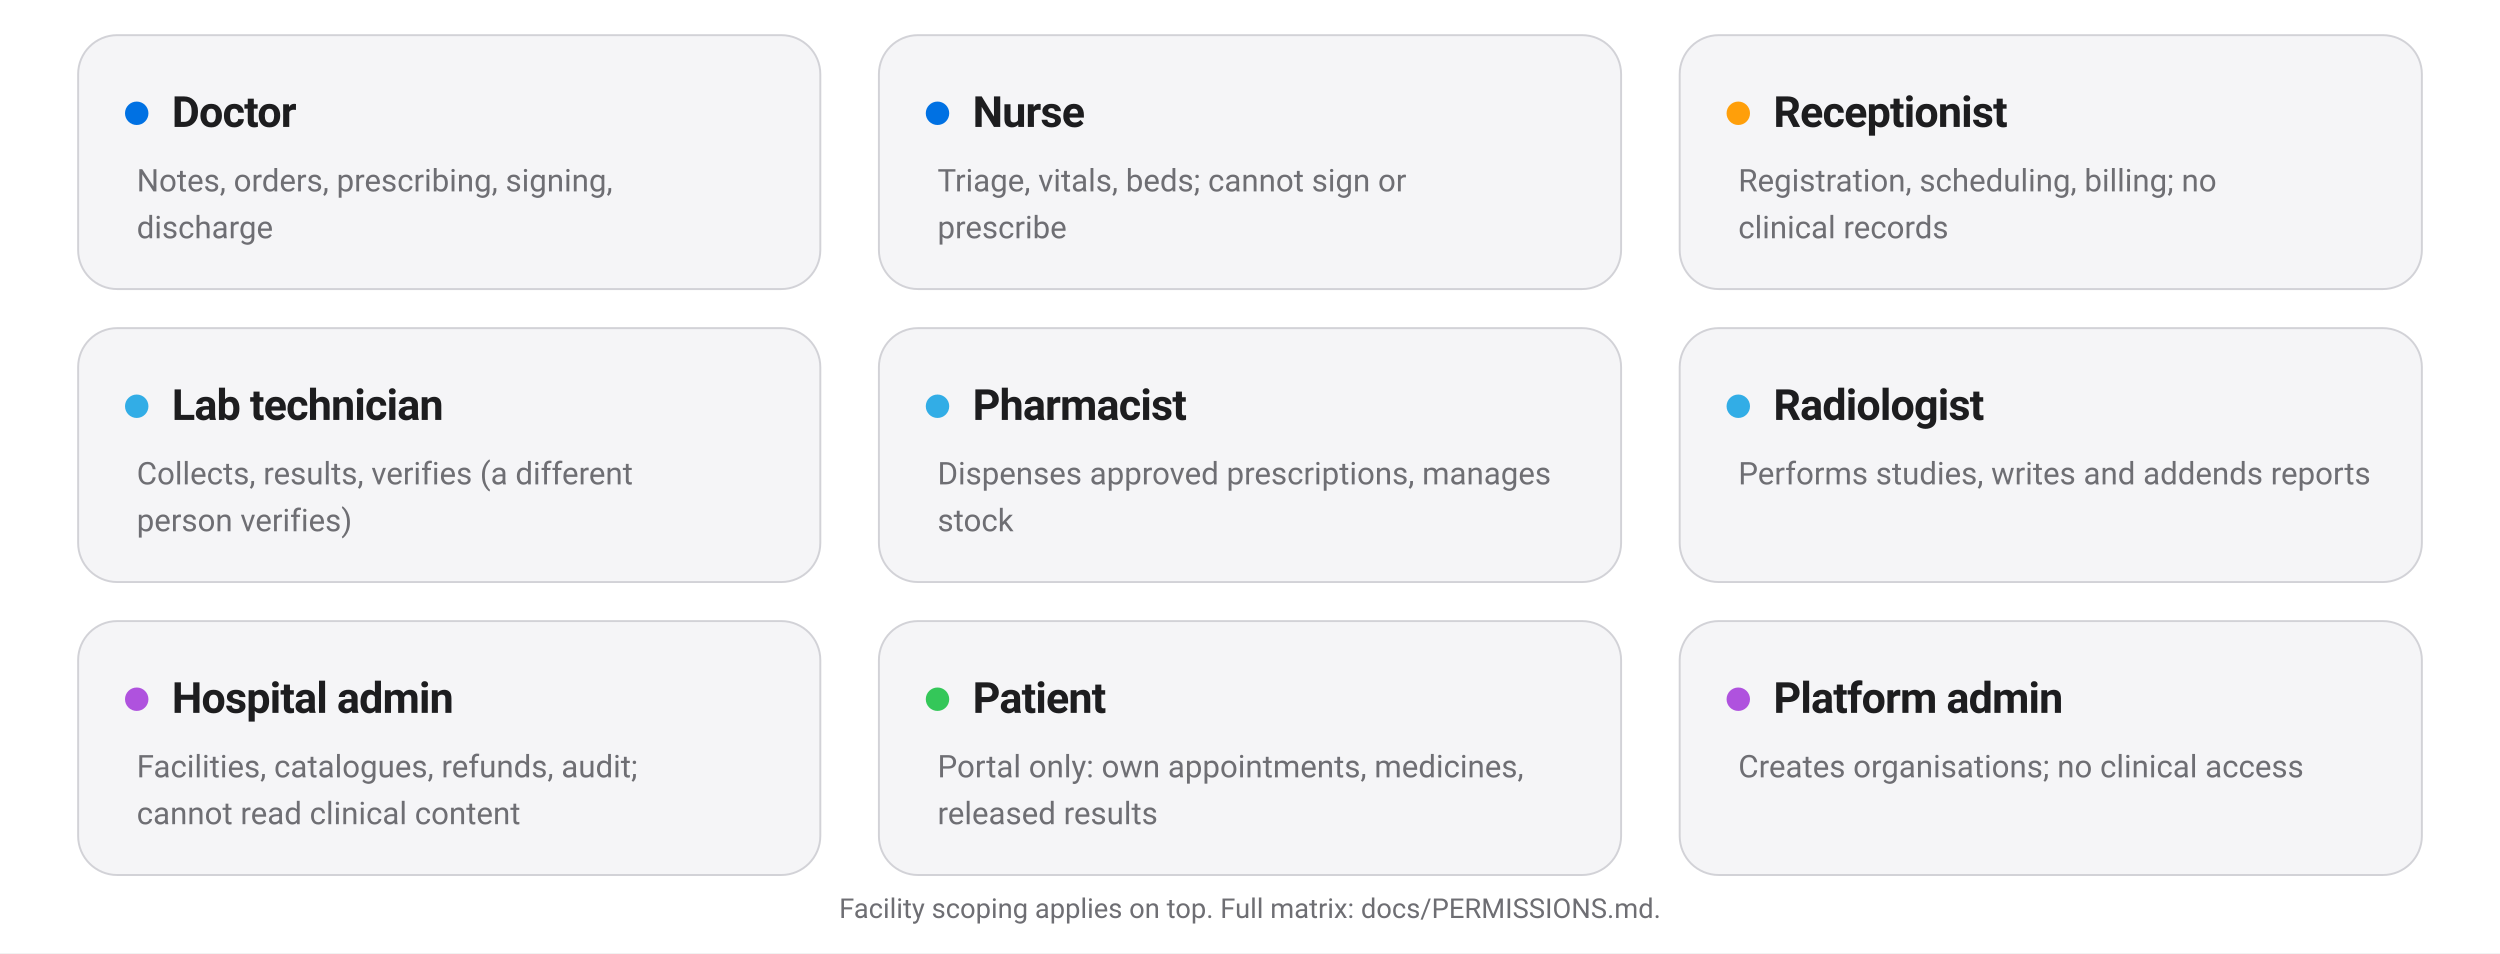
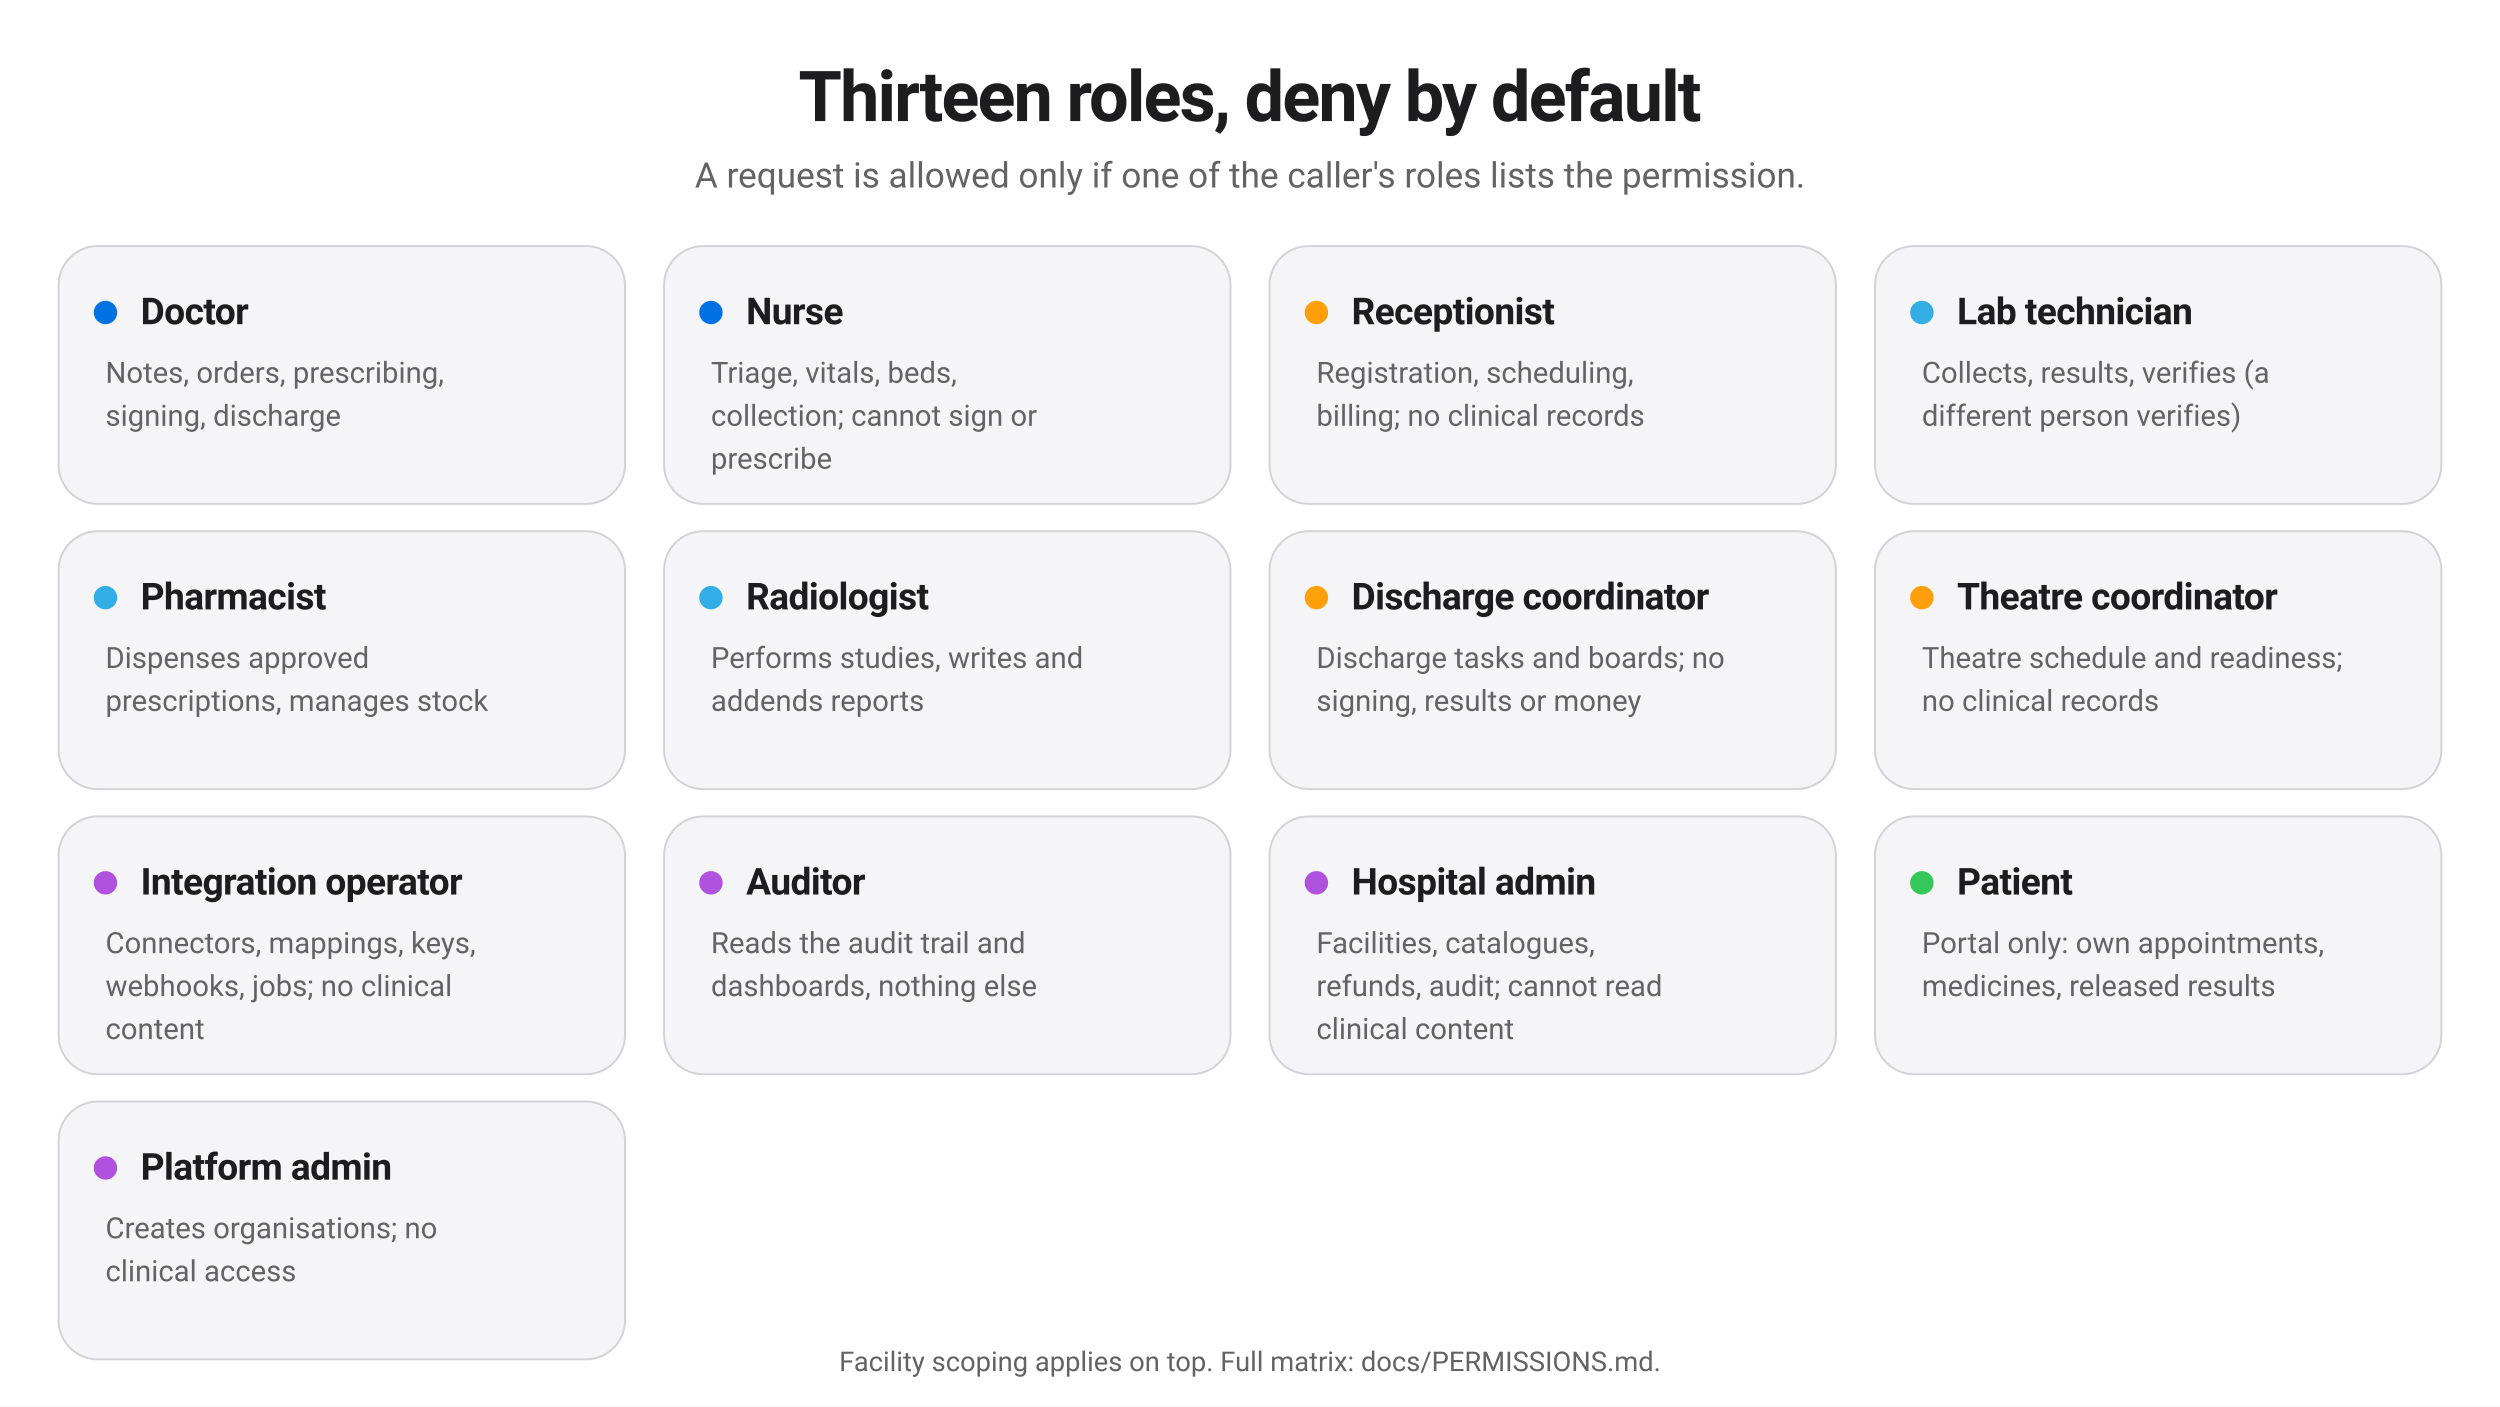
- <svg xmlns="http://www.w3.org/2000/svg" viewBox="0 112 1280 488" width="1280" height="488" role="img" aria-labelledby="t d">
+ <svg xmlns="http://www.w3.org/2000/svg" viewBox="0 0 1280 720" width="1280" height="720" role="img" aria-labelledby="t d">
  <defs />
-   <rect x="0" y="0" width="1280" height="600" rx="0" fill="#ffffff" />
-   <text x="640" y="62" font-family="-apple-system,BlinkMacSystemFont,'SF Pro Display','SF Pro Text','Segoe UI',Roboto,Helvetica,Arial,sans-serif" font-size="36" font-weight="700" fill="#1d1d1f" text-anchor="middle" letter-spacing="-1">Nine roles, deny by default</text>
-   <text x="640" y="96" font-family="-apple-system,BlinkMacSystemFont,'SF Pro Display','SF Pro Text','Segoe UI',Roboto,Helvetica,Arial,sans-serif" font-size="18" font-weight="400" fill="#6e6e73" text-anchor="middle">A request is allowed only if one of the caller's roles lists the permission.</text>
-   <rect x="40" y="130" width="380" height="130" rx="20" fill="#f5f5f7" stroke="#d2d2d7" stroke-width="1" />
-   <circle cx="70" cy="170" r="6" fill="#0071e3" />
-   <text x="88" y="177" font-family="-apple-system,BlinkMacSystemFont,'SF Pro Display','SF Pro Text','Segoe UI',Roboto,Helvetica,Arial,sans-serif" font-size="22" font-weight="700" fill="#1d1d1f" letter-spacing="-0.4">Doctor</text>
-   <text x="70" y="210" font-family="-apple-system,BlinkMacSystemFont,'SF Pro Display','SF Pro Text','Segoe UI',Roboto,Helvetica,Arial,sans-serif" font-size="16" font-weight="400" fill="#6e6e73">Notes, orders, prescribing, signing,</text>
-   <text x="70" y="234" font-family="-apple-system,BlinkMacSystemFont,'SF Pro Display','SF Pro Text','Segoe UI',Roboto,Helvetica,Arial,sans-serif" font-size="16" font-weight="400" fill="#6e6e73">discharge</text>
-   <rect x="450" y="130" width="380" height="130" rx="20" fill="#f5f5f7" stroke="#d2d2d7" stroke-width="1" />
-   <circle cx="480" cy="170" r="6" fill="#0071e3" />
-   <text x="498" y="177" font-family="-apple-system,BlinkMacSystemFont,'SF Pro Display','SF Pro Text','Segoe UI',Roboto,Helvetica,Arial,sans-serif" font-size="22" font-weight="700" fill="#1d1d1f" letter-spacing="-0.4">Nurse</text>
-   <text x="480" y="210" font-family="-apple-system,BlinkMacSystemFont,'SF Pro Display','SF Pro Text','Segoe UI',Roboto,Helvetica,Arial,sans-serif" font-size="16" font-weight="400" fill="#6e6e73">Triage, vitals, beds; cannot sign or</text>
-   <text x="480" y="234" font-family="-apple-system,BlinkMacSystemFont,'SF Pro Display','SF Pro Text','Segoe UI',Roboto,Helvetica,Arial,sans-serif" font-size="16" font-weight="400" fill="#6e6e73">prescribe</text>
-   <rect x="860" y="130" width="380" height="130" rx="20" fill="#f5f5f7" stroke="#d2d2d7" stroke-width="1" />
-   <circle cx="890" cy="170" r="6" fill="#ff9f0a" />
-   <text x="908" y="177" font-family="-apple-system,BlinkMacSystemFont,'SF Pro Display','SF Pro Text','Segoe UI',Roboto,Helvetica,Arial,sans-serif" font-size="22" font-weight="700" fill="#1d1d1f" letter-spacing="-0.4">Receptionist</text>
-   <text x="890" y="210" font-family="-apple-system,BlinkMacSystemFont,'SF Pro Display','SF Pro Text','Segoe UI',Roboto,Helvetica,Arial,sans-serif" font-size="16" font-weight="400" fill="#6e6e73">Registration, scheduling, billing; no</text>
-   <text x="890" y="234" font-family="-apple-system,BlinkMacSystemFont,'SF Pro Display','SF Pro Text','Segoe UI',Roboto,Helvetica,Arial,sans-serif" font-size="16" font-weight="400" fill="#6e6e73">clinical records</text>
-   <rect x="40" y="280" width="380" height="130" rx="20" fill="#f5f5f7" stroke="#d2d2d7" stroke-width="1" />
-   <circle cx="70" cy="320" r="6" fill="#32ade6" />
-   <text x="88" y="327" font-family="-apple-system,BlinkMacSystemFont,'SF Pro Display','SF Pro Text','Segoe UI',Roboto,Helvetica,Arial,sans-serif" font-size="22" font-weight="700" fill="#1d1d1f" letter-spacing="-0.4">Lab technician</text>
-   <text x="70" y="360" font-family="-apple-system,BlinkMacSystemFont,'SF Pro Display','SF Pro Text','Segoe UI',Roboto,Helvetica,Arial,sans-serif" font-size="16" font-weight="400" fill="#6e6e73">Collects, results, verifies (a different</text>
-   <text x="70" y="384" font-family="-apple-system,BlinkMacSystemFont,'SF Pro Display','SF Pro Text','Segoe UI',Roboto,Helvetica,Arial,sans-serif" font-size="16" font-weight="400" fill="#6e6e73">person verifies)</text>
-   <rect x="450" y="280" width="380" height="130" rx="20" fill="#f5f5f7" stroke="#d2d2d7" stroke-width="1" />
-   <circle cx="480" cy="320" r="6" fill="#32ade6" />
-   <text x="498" y="327" font-family="-apple-system,BlinkMacSystemFont,'SF Pro Display','SF Pro Text','Segoe UI',Roboto,Helvetica,Arial,sans-serif" font-size="22" font-weight="700" fill="#1d1d1f" letter-spacing="-0.4">Pharmacist</text>
-   <text x="480" y="360" font-family="-apple-system,BlinkMacSystemFont,'SF Pro Display','SF Pro Text','Segoe UI',Roboto,Helvetica,Arial,sans-serif" font-size="16" font-weight="400" fill="#6e6e73">Dispenses approved prescriptions, manages</text>
-   <text x="480" y="384" font-family="-apple-system,BlinkMacSystemFont,'SF Pro Display','SF Pro Text','Segoe UI',Roboto,Helvetica,Arial,sans-serif" font-size="16" font-weight="400" fill="#6e6e73">stock</text>
-   <rect x="860" y="280" width="380" height="130" rx="20" fill="#f5f5f7" stroke="#d2d2d7" stroke-width="1" />
-   <circle cx="890" cy="320" r="6" fill="#32ade6" />
-   <text x="908" y="327" font-family="-apple-system,BlinkMacSystemFont,'SF Pro Display','SF Pro Text','Segoe UI',Roboto,Helvetica,Arial,sans-serif" font-size="22" font-weight="700" fill="#1d1d1f" letter-spacing="-0.4">Radiologist</text>
-   <text x="890" y="360" font-family="-apple-system,BlinkMacSystemFont,'SF Pro Display','SF Pro Text','Segoe UI',Roboto,Helvetica,Arial,sans-serif" font-size="16" font-weight="400" fill="#6e6e73">Performs studies, writes and addends reports</text>
-   <rect x="40" y="430" width="380" height="130" rx="20" fill="#f5f5f7" stroke="#d2d2d7" stroke-width="1" />
-   <circle cx="70" cy="470" r="6" fill="#af52de" />
-   <text x="88" y="477" font-family="-apple-system,BlinkMacSystemFont,'SF Pro Display','SF Pro Text','Segoe UI',Roboto,Helvetica,Arial,sans-serif" font-size="22" font-weight="700" fill="#1d1d1f" letter-spacing="-0.4">Hospital admin</text>
-   <text x="70" y="510" font-family="-apple-system,BlinkMacSystemFont,'SF Pro Display','SF Pro Text','Segoe UI',Roboto,Helvetica,Arial,sans-serif" font-size="16" font-weight="400" fill="#6e6e73">Facilities, catalogues, refunds, audit;</text>
-   <text x="70" y="534" font-family="-apple-system,BlinkMacSystemFont,'SF Pro Display','SF Pro Text','Segoe UI',Roboto,Helvetica,Arial,sans-serif" font-size="16" font-weight="400" fill="#6e6e73">cannot read clinical content</text>
-   <rect x="450" y="430" width="380" height="130" rx="20" fill="#f5f5f7" stroke="#d2d2d7" stroke-width="1" />
-   <circle cx="480" cy="470" r="6" fill="#34c759" />
-   <text x="498" y="477" font-family="-apple-system,BlinkMacSystemFont,'SF Pro Display','SF Pro Text','Segoe UI',Roboto,Helvetica,Arial,sans-serif" font-size="22" font-weight="700" fill="#1d1d1f" letter-spacing="-0.4">Patient</text>
-   <text x="480" y="510" font-family="-apple-system,BlinkMacSystemFont,'SF Pro Display','SF Pro Text','Segoe UI',Roboto,Helvetica,Arial,sans-serif" font-size="16" font-weight="400" fill="#6e6e73">Portal only: own appointments, medicines,</text>
-   <text x="480" y="534" font-family="-apple-system,BlinkMacSystemFont,'SF Pro Display','SF Pro Text','Segoe UI',Roboto,Helvetica,Arial,sans-serif" font-size="16" font-weight="400" fill="#6e6e73">released results</text>
-   <rect x="860" y="430" width="380" height="130" rx="20" fill="#f5f5f7" stroke="#d2d2d7" stroke-width="1" />
-   <circle cx="890" cy="470" r="6" fill="#af52de" />
-   <text x="908" y="477" font-family="-apple-system,BlinkMacSystemFont,'SF Pro Display','SF Pro Text','Segoe UI',Roboto,Helvetica,Arial,sans-serif" font-size="22" font-weight="700" fill="#1d1d1f" letter-spacing="-0.4">Platform admin</text>
-   <text x="890" y="510" font-family="-apple-system,BlinkMacSystemFont,'SF Pro Display','SF Pro Text','Segoe UI',Roboto,Helvetica,Arial,sans-serif" font-size="16" font-weight="400" fill="#6e6e73">Creates organisations; no clinical access</text>
-   <text x="640" y="582" font-family="-apple-system,BlinkMacSystemFont,'SF Pro Display','SF Pro Text','Segoe UI',Roboto,Helvetica,Arial,sans-serif" font-size="14" font-weight="400" fill="#6e6e73" text-anchor="middle">Facility scoping applies on top. Full matrix: docs/PERMISSIONS.md.</text>
+   <rect x="0" y="0" width="1280" height="720" rx="0" fill="#ffffff" />
+   <text x="640" y="62" font-family="-apple-system,BlinkMacSystemFont,'SF Pro Display','SF Pro Text','Segoe UI',Roboto,Helvetica,Arial,sans-serif" font-size="36" font-weight="700" fill="#1d1d1f" text-anchor="middle" letter-spacing="-1">Thirteen roles, deny by default</text>
+   <text x="640" y="96" font-family="-apple-system,BlinkMacSystemFont,'SF Pro Display','SF Pro Text','Segoe UI',Roboto,Helvetica,Arial,sans-serif" font-size="18" font-weight="400" fill="#636366" text-anchor="middle">A request is allowed only if one of the caller's roles lists the permission.</text>
+   <rect x="30" y="126" width="290" height="132" rx="20" fill="#f5f5f7" stroke="#d2d2d7" stroke-width="1" />
+   <circle cx="54" cy="160" r="6" fill="#0071e3" />
+   <text x="72" y="166" font-family="-apple-system,BlinkMacSystemFont,'SF Pro Display','SF Pro Text','Segoe UI',Roboto,Helvetica,Arial,sans-serif" font-size="19" font-weight="700" fill="#1d1d1f" letter-spacing="-0.3">Doctor</text>
+   <text x="54" y="196" font-family="-apple-system,BlinkMacSystemFont,'SF Pro Display','SF Pro Text','Segoe UI',Roboto,Helvetica,Arial,sans-serif" font-size="15" font-weight="400" fill="#636366">Notes, orders, prescribing,</text>
+   <text x="54" y="218" font-family="-apple-system,BlinkMacSystemFont,'SF Pro Display','SF Pro Text','Segoe UI',Roboto,Helvetica,Arial,sans-serif" font-size="15" font-weight="400" fill="#636366">signing, discharge</text>
+   <rect x="340" y="126" width="290" height="132" rx="20" fill="#f5f5f7" stroke="#d2d2d7" stroke-width="1" />
+   <circle cx="364" cy="160" r="6" fill="#0071e3" />
+   <text x="382" y="166" font-family="-apple-system,BlinkMacSystemFont,'SF Pro Display','SF Pro Text','Segoe UI',Roboto,Helvetica,Arial,sans-serif" font-size="19" font-weight="700" fill="#1d1d1f" letter-spacing="-0.3">Nurse</text>
+   <text x="364" y="196" font-family="-apple-system,BlinkMacSystemFont,'SF Pro Display','SF Pro Text','Segoe UI',Roboto,Helvetica,Arial,sans-serif" font-size="15" font-weight="400" fill="#636366">Triage, vitals, beds,</text>
+   <text x="364" y="218" font-family="-apple-system,BlinkMacSystemFont,'SF Pro Display','SF Pro Text','Segoe UI',Roboto,Helvetica,Arial,sans-serif" font-size="15" font-weight="400" fill="#636366">collection; cannot sign or</text>
+   <text x="364" y="240" font-family="-apple-system,BlinkMacSystemFont,'SF Pro Display','SF Pro Text','Segoe UI',Roboto,Helvetica,Arial,sans-serif" font-size="15" font-weight="400" fill="#636366">prescribe</text>
+   <rect x="650" y="126" width="290" height="132" rx="20" fill="#f5f5f7" stroke="#d2d2d7" stroke-width="1" />
+   <circle cx="674" cy="160" r="6" fill="#ff9f0a" />
+   <text x="692" y="166" font-family="-apple-system,BlinkMacSystemFont,'SF Pro Display','SF Pro Text','Segoe UI',Roboto,Helvetica,Arial,sans-serif" font-size="19" font-weight="700" fill="#1d1d1f" letter-spacing="-0.3">Receptionist</text>
+   <text x="674" y="196" font-family="-apple-system,BlinkMacSystemFont,'SF Pro Display','SF Pro Text','Segoe UI',Roboto,Helvetica,Arial,sans-serif" font-size="15" font-weight="400" fill="#636366">Registration, scheduling,</text>
+   <text x="674" y="218" font-family="-apple-system,BlinkMacSystemFont,'SF Pro Display','SF Pro Text','Segoe UI',Roboto,Helvetica,Arial,sans-serif" font-size="15" font-weight="400" fill="#636366">billing; no clinical records</text>
+   <rect x="960" y="126" width="290" height="132" rx="20" fill="#f5f5f7" stroke="#d2d2d7" stroke-width="1" />
+   <circle cx="984" cy="160" r="6" fill="#32ade6" />
+   <text x="1002" y="166" font-family="-apple-system,BlinkMacSystemFont,'SF Pro Display','SF Pro Text','Segoe UI',Roboto,Helvetica,Arial,sans-serif" font-size="19" font-weight="700" fill="#1d1d1f" letter-spacing="-0.3">Lab technician</text>
+   <text x="984" y="196" font-family="-apple-system,BlinkMacSystemFont,'SF Pro Display','SF Pro Text','Segoe UI',Roboto,Helvetica,Arial,sans-serif" font-size="15" font-weight="400" fill="#636366">Collects, results, verifies (a</text>
+   <text x="984" y="218" font-family="-apple-system,BlinkMacSystemFont,'SF Pro Display','SF Pro Text','Segoe UI',Roboto,Helvetica,Arial,sans-serif" font-size="15" font-weight="400" fill="#636366">different person verifies)</text>
+   <rect x="30" y="272" width="290" height="132" rx="20" fill="#f5f5f7" stroke="#d2d2d7" stroke-width="1" />
+   <circle cx="54" cy="306" r="6" fill="#32ade6" />
+   <text x="72" y="312" font-family="-apple-system,BlinkMacSystemFont,'SF Pro Display','SF Pro Text','Segoe UI',Roboto,Helvetica,Arial,sans-serif" font-size="19" font-weight="700" fill="#1d1d1f" letter-spacing="-0.3">Pharmacist</text>
+   <text x="54" y="342" font-family="-apple-system,BlinkMacSystemFont,'SF Pro Display','SF Pro Text','Segoe UI',Roboto,Helvetica,Arial,sans-serif" font-size="15" font-weight="400" fill="#636366">Dispenses approved</text>
+   <text x="54" y="364" font-family="-apple-system,BlinkMacSystemFont,'SF Pro Display','SF Pro Text','Segoe UI',Roboto,Helvetica,Arial,sans-serif" font-size="15" font-weight="400" fill="#636366">prescriptions, manages stock</text>
+   <rect x="340" y="272" width="290" height="132" rx="20" fill="#f5f5f7" stroke="#d2d2d7" stroke-width="1" />
+   <circle cx="364" cy="306" r="6" fill="#32ade6" />
+   <text x="382" y="312" font-family="-apple-system,BlinkMacSystemFont,'SF Pro Display','SF Pro Text','Segoe UI',Roboto,Helvetica,Arial,sans-serif" font-size="19" font-weight="700" fill="#1d1d1f" letter-spacing="-0.3">Radiologist</text>
+   <text x="364" y="342" font-family="-apple-system,BlinkMacSystemFont,'SF Pro Display','SF Pro Text','Segoe UI',Roboto,Helvetica,Arial,sans-serif" font-size="15" font-weight="400" fill="#636366">Performs studies, writes and</text>
+   <text x="364" y="364" font-family="-apple-system,BlinkMacSystemFont,'SF Pro Display','SF Pro Text','Segoe UI',Roboto,Helvetica,Arial,sans-serif" font-size="15" font-weight="400" fill="#636366">addends reports</text>
+   <rect x="650" y="272" width="290" height="132" rx="20" fill="#f5f5f7" stroke="#d2d2d7" stroke-width="1" />
+   <circle cx="674" cy="306" r="6" fill="#ff9f0a" />
+   <text x="692" y="312" font-family="-apple-system,BlinkMacSystemFont,'SF Pro Display','SF Pro Text','Segoe UI',Roboto,Helvetica,Arial,sans-serif" font-size="19" font-weight="700" fill="#1d1d1f" letter-spacing="-0.3">Discharge coordinator</text>
+   <text x="674" y="342" font-family="-apple-system,BlinkMacSystemFont,'SF Pro Display','SF Pro Text','Segoe UI',Roboto,Helvetica,Arial,sans-serif" font-size="15" font-weight="400" fill="#636366">Discharge tasks and boards; no</text>
+   <text x="674" y="364" font-family="-apple-system,BlinkMacSystemFont,'SF Pro Display','SF Pro Text','Segoe UI',Roboto,Helvetica,Arial,sans-serif" font-size="15" font-weight="400" fill="#636366">signing, results or money</text>
+   <rect x="960" y="272" width="290" height="132" rx="20" fill="#f5f5f7" stroke="#d2d2d7" stroke-width="1" />
+   <circle cx="984" cy="306" r="6" fill="#ff9f0a" />
+   <text x="1002" y="312" font-family="-apple-system,BlinkMacSystemFont,'SF Pro Display','SF Pro Text','Segoe UI',Roboto,Helvetica,Arial,sans-serif" font-size="19" font-weight="700" fill="#1d1d1f" letter-spacing="-0.3">Theatre coordinator</text>
+   <text x="984" y="342" font-family="-apple-system,BlinkMacSystemFont,'SF Pro Display','SF Pro Text','Segoe UI',Roboto,Helvetica,Arial,sans-serif" font-size="15" font-weight="400" fill="#636366">Theatre schedule and readiness;</text>
+   <text x="984" y="364" font-family="-apple-system,BlinkMacSystemFont,'SF Pro Display','SF Pro Text','Segoe UI',Roboto,Helvetica,Arial,sans-serif" font-size="15" font-weight="400" fill="#636366">no clinical records</text>
+   <rect x="30" y="418" width="290" height="132" rx="20" fill="#f5f5f7" stroke="#d2d2d7" stroke-width="1" />
+   <circle cx="54" cy="452" r="6" fill="#af52de" />
+   <text x="72" y="458" font-family="-apple-system,BlinkMacSystemFont,'SF Pro Display','SF Pro Text','Segoe UI',Roboto,Helvetica,Arial,sans-serif" font-size="19" font-weight="700" fill="#1d1d1f" letter-spacing="-0.3">Integration operator</text>
+   <text x="54" y="488" font-family="-apple-system,BlinkMacSystemFont,'SF Pro Display','SF Pro Text','Segoe UI',Roboto,Helvetica,Arial,sans-serif" font-size="15" font-weight="400" fill="#636366">Connectors, mappings, keys,</text>
+   <text x="54" y="510" font-family="-apple-system,BlinkMacSystemFont,'SF Pro Display','SF Pro Text','Segoe UI',Roboto,Helvetica,Arial,sans-serif" font-size="15" font-weight="400" fill="#636366">webhooks, jobs; no clinical</text>
+   <text x="54" y="532" font-family="-apple-system,BlinkMacSystemFont,'SF Pro Display','SF Pro Text','Segoe UI',Roboto,Helvetica,Arial,sans-serif" font-size="15" font-weight="400" fill="#636366">content</text>
+   <rect x="340" y="418" width="290" height="132" rx="20" fill="#f5f5f7" stroke="#d2d2d7" stroke-width="1" />
+   <circle cx="364" cy="452" r="6" fill="#af52de" />
+   <text x="382" y="458" font-family="-apple-system,BlinkMacSystemFont,'SF Pro Display','SF Pro Text','Segoe UI',Roboto,Helvetica,Arial,sans-serif" font-size="19" font-weight="700" fill="#1d1d1f" letter-spacing="-0.3">Auditor</text>
+   <text x="364" y="488" font-family="-apple-system,BlinkMacSystemFont,'SF Pro Display','SF Pro Text','Segoe UI',Roboto,Helvetica,Arial,sans-serif" font-size="15" font-weight="400" fill="#636366">Reads the audit trail and</text>
+   <text x="364" y="510" font-family="-apple-system,BlinkMacSystemFont,'SF Pro Display','SF Pro Text','Segoe UI',Roboto,Helvetica,Arial,sans-serif" font-size="15" font-weight="400" fill="#636366">dashboards, nothing else</text>
+   <rect x="650" y="418" width="290" height="132" rx="20" fill="#f5f5f7" stroke="#d2d2d7" stroke-width="1" />
+   <circle cx="674" cy="452" r="6" fill="#af52de" />
+   <text x="692" y="458" font-family="-apple-system,BlinkMacSystemFont,'SF Pro Display','SF Pro Text','Segoe UI',Roboto,Helvetica,Arial,sans-serif" font-size="19" font-weight="700" fill="#1d1d1f" letter-spacing="-0.3">Hospital admin</text>
+   <text x="674" y="488" font-family="-apple-system,BlinkMacSystemFont,'SF Pro Display','SF Pro Text','Segoe UI',Roboto,Helvetica,Arial,sans-serif" font-size="15" font-weight="400" fill="#636366">Facilities, catalogues,</text>
+   <text x="674" y="510" font-family="-apple-system,BlinkMacSystemFont,'SF Pro Display','SF Pro Text','Segoe UI',Roboto,Helvetica,Arial,sans-serif" font-size="15" font-weight="400" fill="#636366">refunds, audit; cannot read</text>
+   <text x="674" y="532" font-family="-apple-system,BlinkMacSystemFont,'SF Pro Display','SF Pro Text','Segoe UI',Roboto,Helvetica,Arial,sans-serif" font-size="15" font-weight="400" fill="#636366">clinical content</text>
+   <rect x="960" y="418" width="290" height="132" rx="20" fill="#f5f5f7" stroke="#d2d2d7" stroke-width="1" />
+   <circle cx="984" cy="452" r="6" fill="#34c759" />
+   <text x="1002" y="458" font-family="-apple-system,BlinkMacSystemFont,'SF Pro Display','SF Pro Text','Segoe UI',Roboto,Helvetica,Arial,sans-serif" font-size="19" font-weight="700" fill="#1d1d1f" letter-spacing="-0.3">Patient</text>
+   <text x="984" y="488" font-family="-apple-system,BlinkMacSystemFont,'SF Pro Display','SF Pro Text','Segoe UI',Roboto,Helvetica,Arial,sans-serif" font-size="15" font-weight="400" fill="#636366">Portal only: own appointments,</text>
+   <text x="984" y="510" font-family="-apple-system,BlinkMacSystemFont,'SF Pro Display','SF Pro Text','Segoe UI',Roboto,Helvetica,Arial,sans-serif" font-size="15" font-weight="400" fill="#636366">medicines, released results</text>
+   <rect x="30" y="564" width="290" height="132" rx="20" fill="#f5f5f7" stroke="#d2d2d7" stroke-width="1" />
+   <circle cx="54" cy="598" r="6" fill="#af52de" />
+   <text x="72" y="604" font-family="-apple-system,BlinkMacSystemFont,'SF Pro Display','SF Pro Text','Segoe UI',Roboto,Helvetica,Arial,sans-serif" font-size="19" font-weight="700" fill="#1d1d1f" letter-spacing="-0.3">Platform admin</text>
+   <text x="54" y="634" font-family="-apple-system,BlinkMacSystemFont,'SF Pro Display','SF Pro Text','Segoe UI',Roboto,Helvetica,Arial,sans-serif" font-size="15" font-weight="400" fill="#636366">Creates organisations; no</text>
+   <text x="54" y="656" font-family="-apple-system,BlinkMacSystemFont,'SF Pro Display','SF Pro Text','Segoe UI',Roboto,Helvetica,Arial,sans-serif" font-size="15" font-weight="400" fill="#636366">clinical access</text>
+   <text x="640" y="702" font-family="-apple-system,BlinkMacSystemFont,'SF Pro Display','SF Pro Text','Segoe UI',Roboto,Helvetica,Arial,sans-serif" font-size="14" font-weight="400" fill="#636366" text-anchor="middle">Facility scoping applies on top. Full matrix: docs/PERMISSIONS.md.</text>
</svg>
